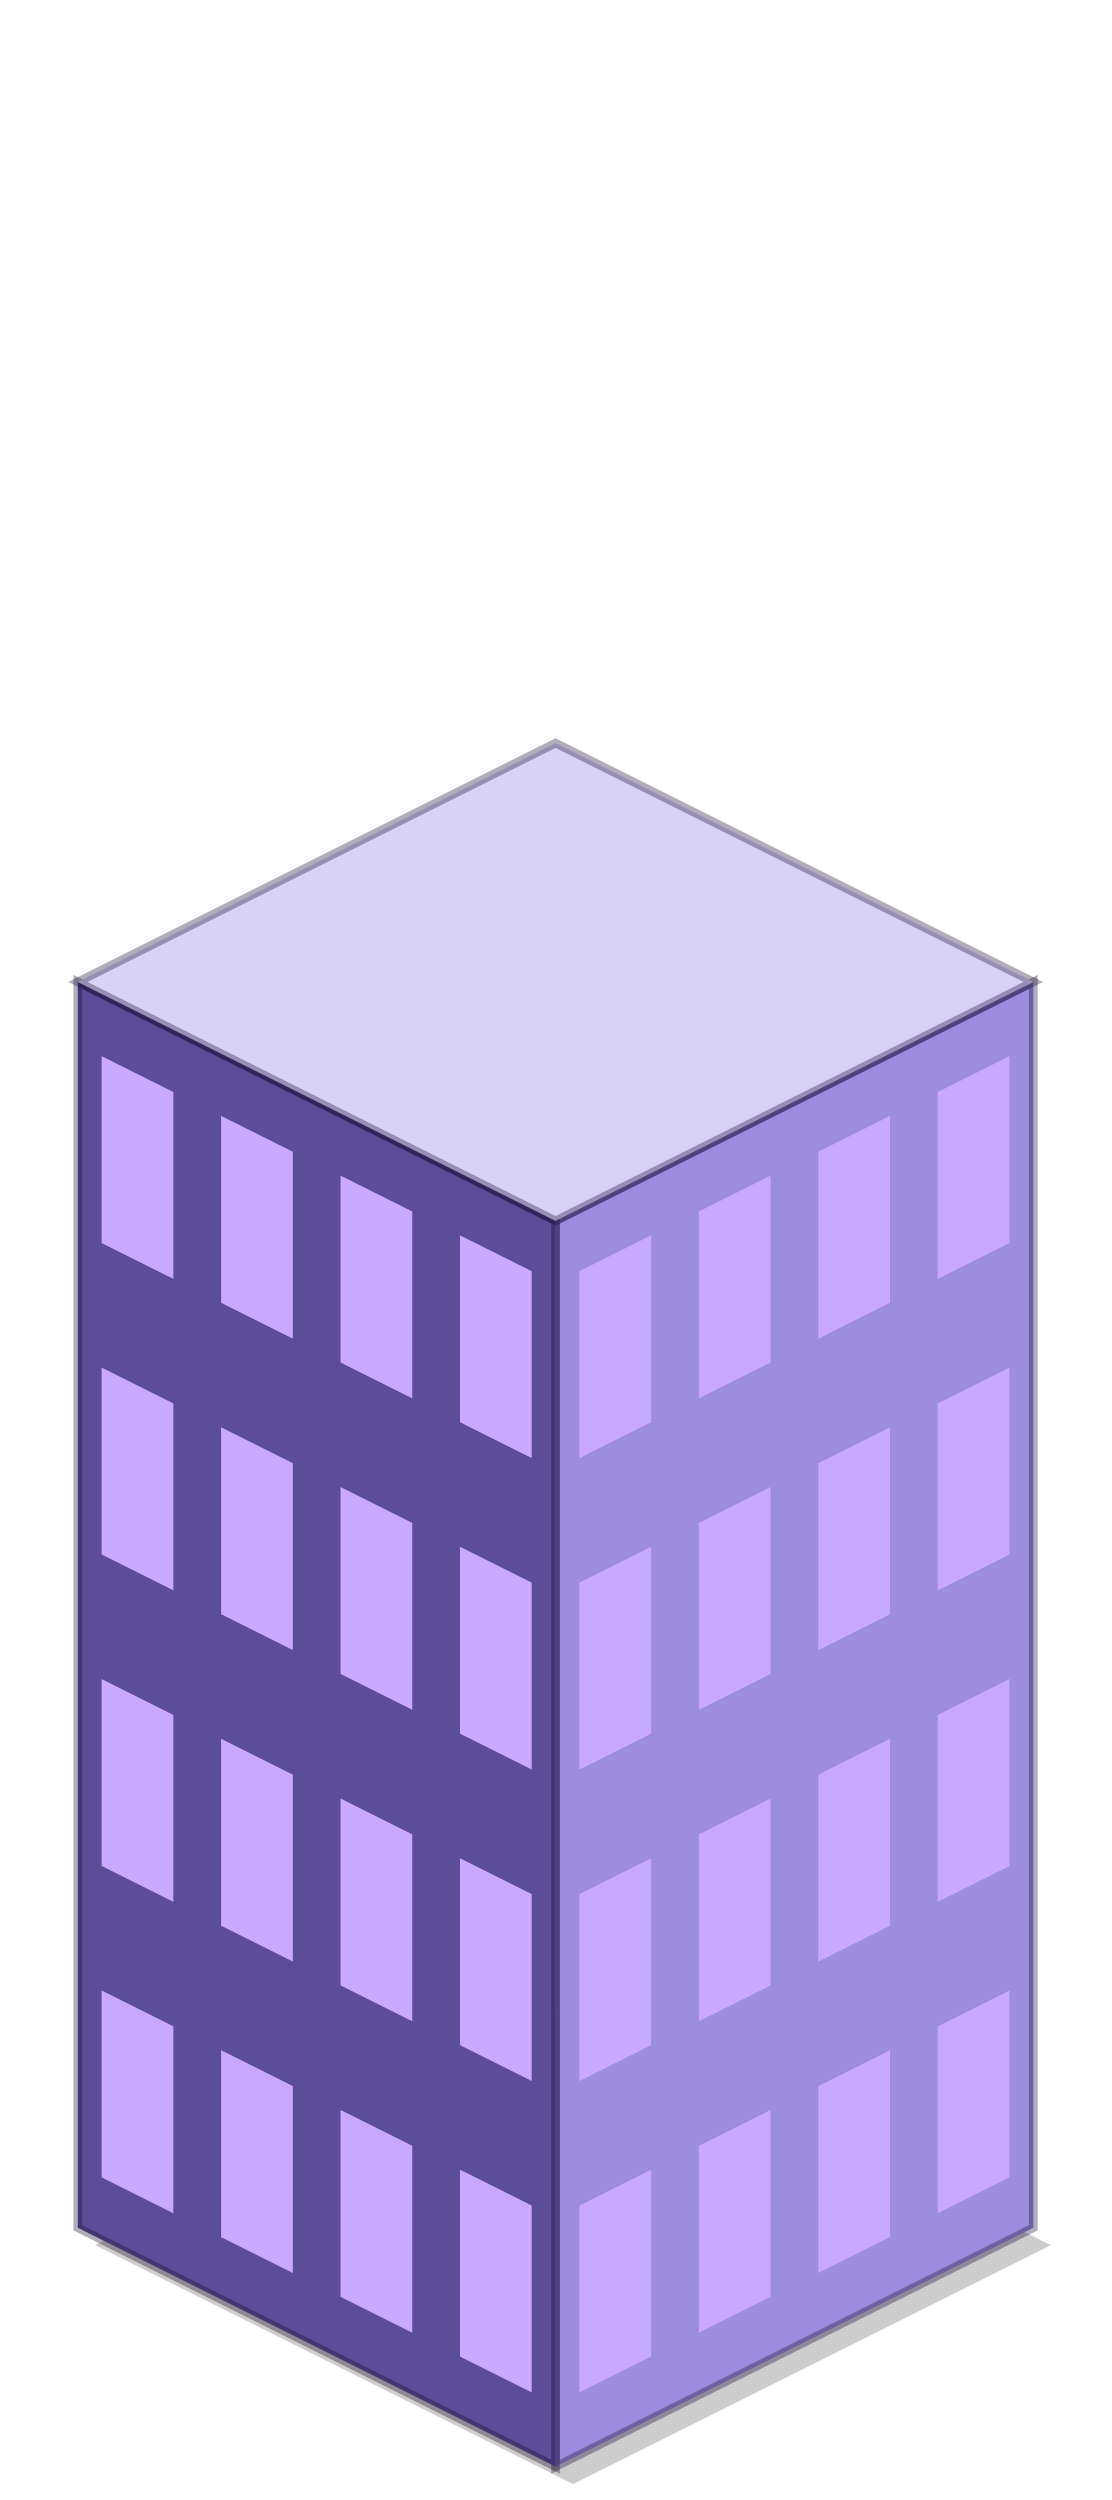
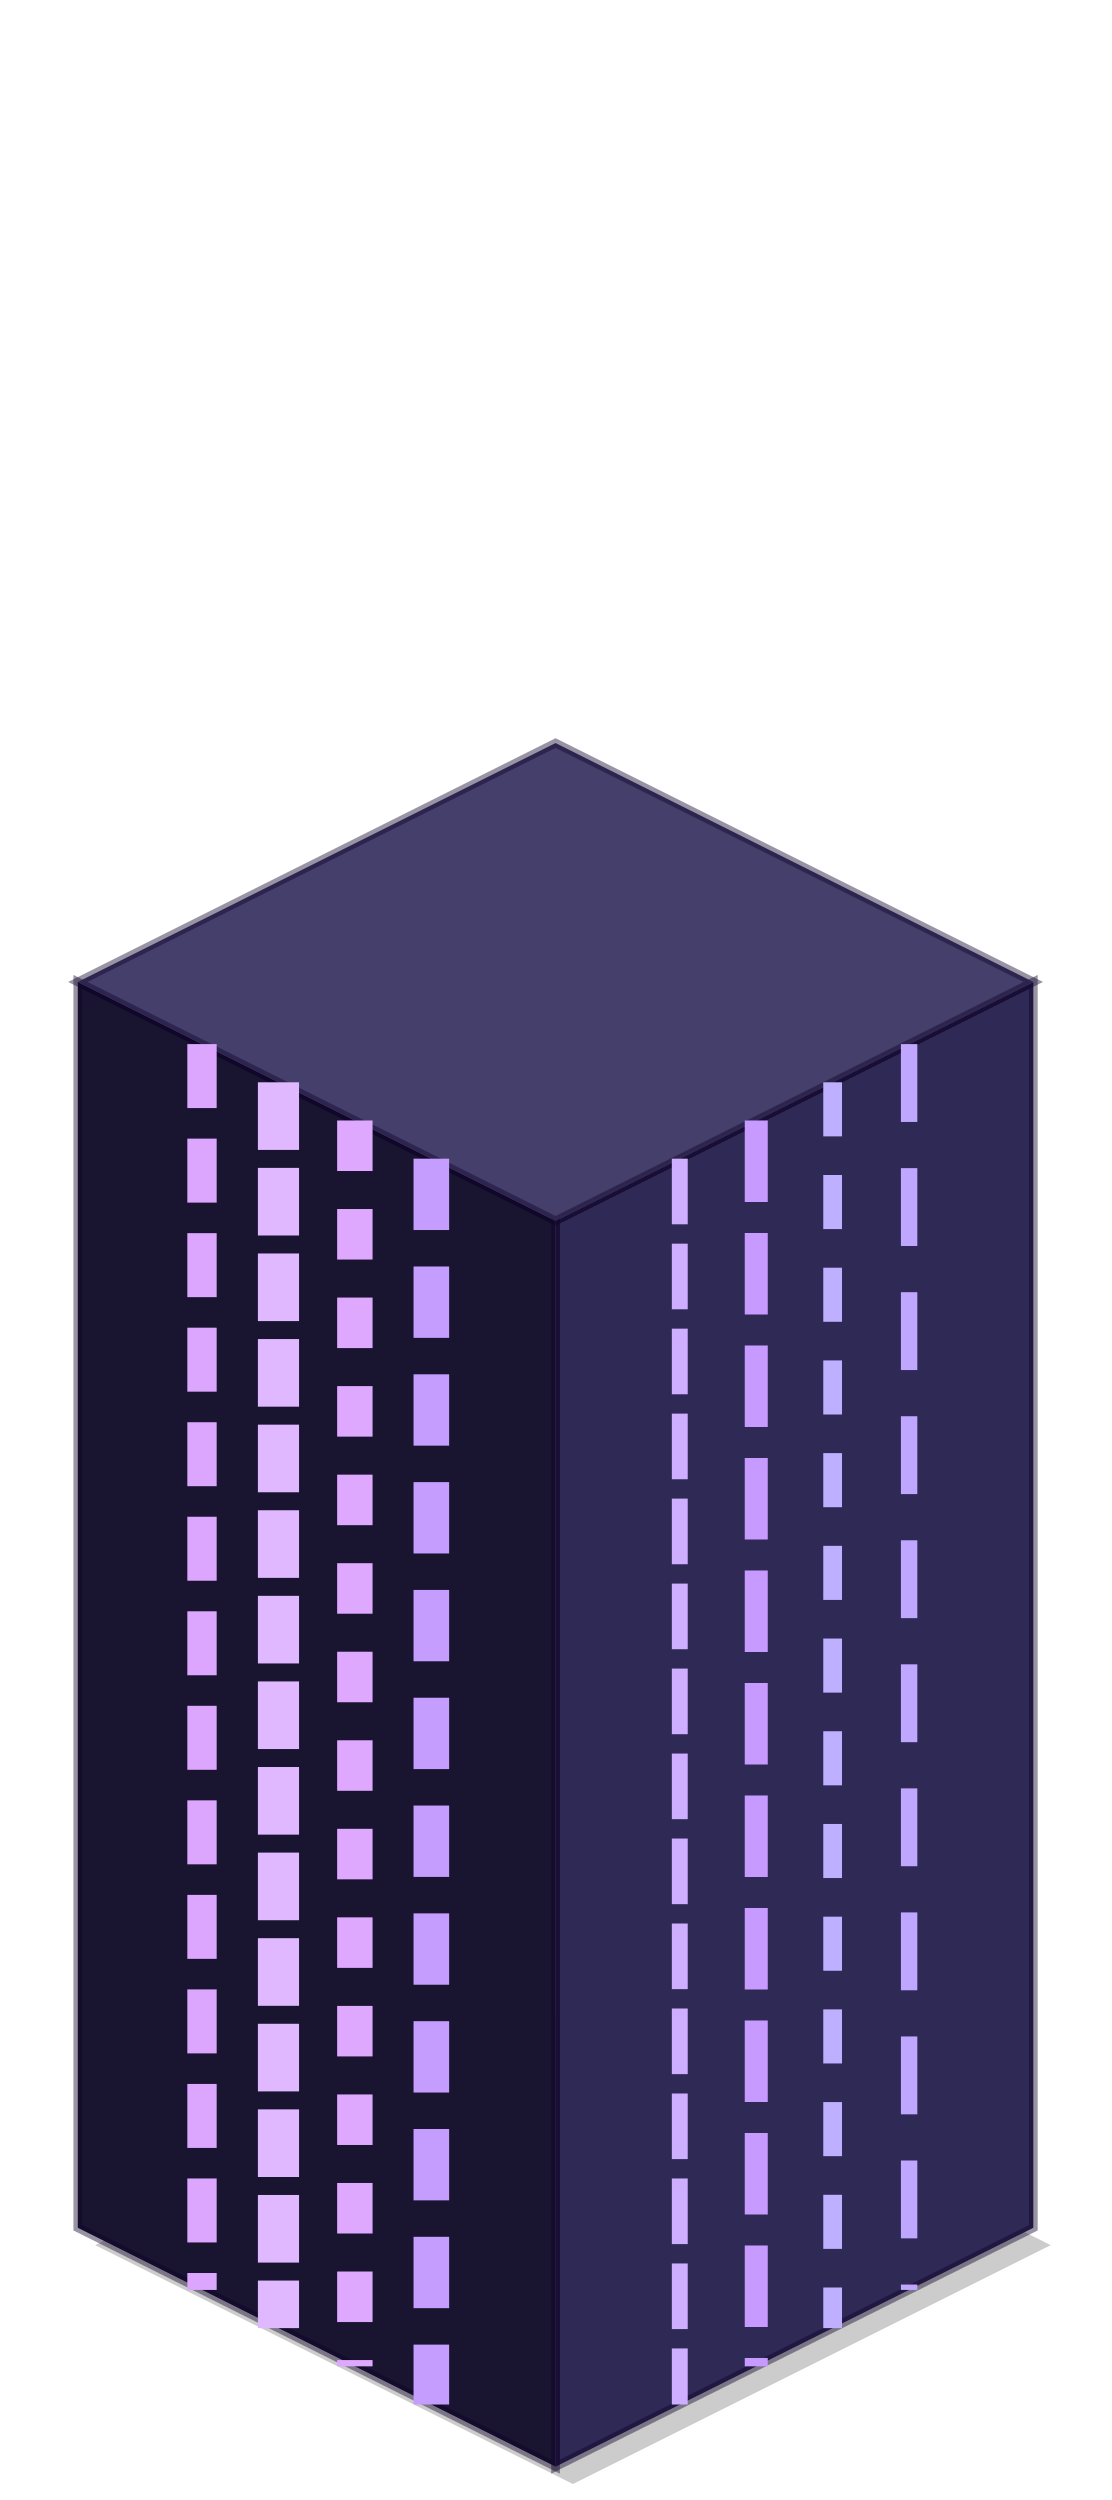
<svg xmlns="http://www.w3.org/2000/svg" version="1.1" width="128" height="288">
  <defs />
  <g>
    <path d="M66,231.12 L121.04,258.64 L66,286.16 L10.96,258.64 Z" fill="rgb(0,0,0)" fill-opacity="0.2" />
-     <path d="M119.04,256.64 L64,284.16 L64,140.64 L119.04,113.12 Z" fill="#9d8de0" />
-     <path d="M119.04,256.64 L64,284.16 L64,140.64 L119.04,113.12 Z" fill="none" stroke="rgb(12,0,40)" stroke-opacity="0.32" stroke-width="1" />
-     <path d="M8.96,256.64 L64,284.16 L64,140.64 L8.96,113.12 Z" fill="#5c4d99" />
-     <path d="M8.96,256.64 L64,284.16 L64,140.64 L8.96,113.12 Z" fill="none" stroke="rgb(12,0,40)" stroke-opacity="0.32" stroke-width="1" />
-     <path d="M64,85.6 L119.04,113.12 L64,140.64 L8.96,113.12 Z" fill="#d8d2f7" />
-     <path d="M64,85.6 L119.04,113.12 L64,140.64 L8.96,113.12 Z" fill="none" stroke="rgb(12,0,40)" stroke-opacity="0.32" stroke-width="1" />
-     <path d="M116.29,121.67 L108.03,125.8 L108.03,147.33 L116.29,143.2 Z" fill="#c9a8ff" />
-     <path d="M102.53,128.55 L94.27,132.68 L94.27,154.21 L102.53,150.08 Z" fill="#c9a8ff" />
-     <path d="M88.77,135.43 L80.51,139.56 L80.51,161.09 L88.77,156.96 Z" fill="#c9a8ff" />
-     <path d="M75.01,142.31 L66.75,146.44 L66.75,167.97 L75.01,163.84 Z" fill="#c9a8ff" />
-     <path d="M116.29,157.55 L108.03,161.68 L108.03,183.21 L116.29,179.08 Z" fill="#c9a8ff" />
-     <path d="M102.53,164.43 L94.27,168.56 L94.27,190.09 L102.53,185.96 Z" fill="#c9a8ff" />
-     <path d="M88.77,171.31 L80.51,175.44 L80.51,196.97 L88.77,192.84 Z" fill="#c9a8ff" />
-     <path d="M75.01,178.19 L66.75,182.32 L66.75,203.85 L75.01,199.72 Z" fill="#c9a8ff" />
-     <path d="M116.29,193.43 L108.03,197.56 L108.03,219.09 L116.29,214.96 Z" fill="#c9a8ff" />
-     <path d="M102.53,200.31 L94.27,204.44 L94.27,225.97 L102.53,221.84 Z" fill="#c9a8ff" />
-     <path d="M88.77,207.19 L80.51,211.32 L80.51,232.85 L88.77,228.72 Z" fill="#c9a8ff" />
-     <path d="M75.01,214.07 L66.75,218.2 L66.75,239.73 L75.01,235.6 Z" fill="#c9a8ff" />
-     <path d="M116.29,229.31 L108.03,233.44 L108.03,254.97 L116.29,250.84 Z" fill="#c9a8ff" />
-     <path d="M102.53,236.19 L94.27,240.32 L94.27,261.85 L102.53,257.72 Z" fill="#c9a8ff" />
-     <path d="M88.77,243.07 L80.51,247.2 L80.51,268.73 L88.77,264.6 Z" fill="#c9a8ff" />
-     <path d="M75.01,249.95 L66.75,254.08 L66.75,275.61 L75.01,271.48 Z" fill="#c9a8ff" />
-     <path d="M11.71,121.67 L19.97,125.8 L19.97,147.33 L11.71,143.2 Z" fill="#c9a8ff" />
-     <path d="M25.47,128.55 L33.73,132.68 L33.73,154.21 L25.47,150.08 Z" fill="#c9a8ff" />
-     <path d="M39.23,135.43 L47.49,139.56 L47.49,161.09 L39.23,156.96 Z" fill="#c9a8ff" />
-     <path d="M52.99,142.31 L61.25,146.44 L61.25,167.97 L52.99,163.84 Z" fill="#c9a8ff" />
-     <path d="M11.71,157.55 L19.97,161.68 L19.97,183.21 L11.71,179.08 Z" fill="#c9a8ff" />
-     <path d="M25.47,164.43 L33.73,168.56 L33.73,190.09 L25.47,185.96 Z" fill="#c9a8ff" />
-     <path d="M39.23,171.31 L47.49,175.44 L47.49,196.97 L39.23,192.84 Z" fill="#c9a8ff" />
-     <path d="M52.99,178.19 L61.25,182.32 L61.25,203.85 L52.99,199.72 Z" fill="#c9a8ff" />
-     <path d="M11.71,193.43 L19.97,197.56 L19.97,219.09 L11.71,214.96 Z" fill="#c9a8ff" />
-     <path d="M25.47,200.31 L33.73,204.44 L33.73,225.97 L25.47,221.84 Z" fill="#c9a8ff" />
-     <path d="M39.23,207.19 L47.49,211.32 L47.49,232.85 L39.23,228.72 Z" fill="#c9a8ff" />
-     <path d="M52.99,214.07 L61.25,218.2 L61.25,239.73 L52.99,235.6 Z" fill="#c9a8ff" />
-     <path d="M11.71,229.31 L19.97,233.44 L19.97,254.97 L11.71,250.84 Z" fill="#c9a8ff" />
-     <path d="M25.47,236.19 L33.73,240.32 L33.73,261.85 L25.47,257.72 Z" fill="#c9a8ff" />
-     <path d="M39.23,243.07 L47.49,247.2 L47.49,268.73 L39.23,264.6 Z" fill="#c9a8ff" />
-     <path d="M52.99,249.95 L61.25,254.08 L61.25,275.61 L52.99,271.48 Z" fill="#c9a8ff" />
+     <path d="M119.04,256.64 L64,284.16 L64,140.64 L119.04,113.12 Z" fill="#2f2956" />
+     <path d="M119.04,256.64 L64,284.16 L64,140.64 L119.04,113.12 Z" fill="none" stroke="rgb(12,0,40)" stroke-opacity="0.42" stroke-width="1" />
+     <path d="M8.96,256.64 L64,284.16 L64,140.64 L8.96,113.12 Z" fill="#191430" />
+     <path d="M8.96,256.64 L64,284.16 L64,140.64 L8.96,113.12 Z" fill="none" stroke="rgb(12,0,40)" stroke-opacity="0.42" stroke-width="1" />
+     <path d="M64,85.6 L119.04,113.12 L64,140.64 L8.96,113.12 Z" fill="#453f6b" />
+     <path d="M64,85.6 L119.04,113.12 L64,140.64 L8.96,113.12 Z" fill="none" stroke="rgb(12,0,40)" stroke-opacity="0.42" stroke-width="1" />
+     <path d="M104.73,120.28 L104.73,263.8" fill="none" stroke="rgb(191,167,255)" stroke-width="1.89" stroke-dasharray="8.97,5.32" />
+     <path d="M95.92,124.68 L95.92,268.2" fill="none" stroke="rgb(190,176,255)" stroke-width="2.16" stroke-dasharray="6.23,4.45" />
+     <path d="M87.12,129.08 L87.12,272.6" fill="none" stroke="rgb(199,154,255)" stroke-width="2.65" stroke-dasharray="9.39,3.57" />
+     <path d="M78.31,133.48 L78.31,277" fill="none" stroke="rgb(206,174,255)" stroke-width="1.83" stroke-dasharray="7.56,2.23" />
+     <path d="M23.27,120.28 L23.27,263.8" fill="none" stroke="rgb(220,166,255)" stroke-width="3.38" stroke-dasharray="7.37,3.52" />
+     <path d="M32.08,124.68 L32.08,268.2" fill="none" stroke="rgb(223,184,255)" stroke-width="4.74" stroke-dasharray="7.79,2.07" />
+     <path d="M40.88,129.08 L40.88,272.6" fill="none" stroke="rgb(223,168,255)" stroke-width="4.08" stroke-dasharray="5.82,4.38" />
+     <path d="M49.69,133.48 L49.69,277" fill="none" stroke="rgb(196,157,255)" stroke-width="4.1" stroke-dasharray="8.22,4.2" />
  </g>
</svg>
